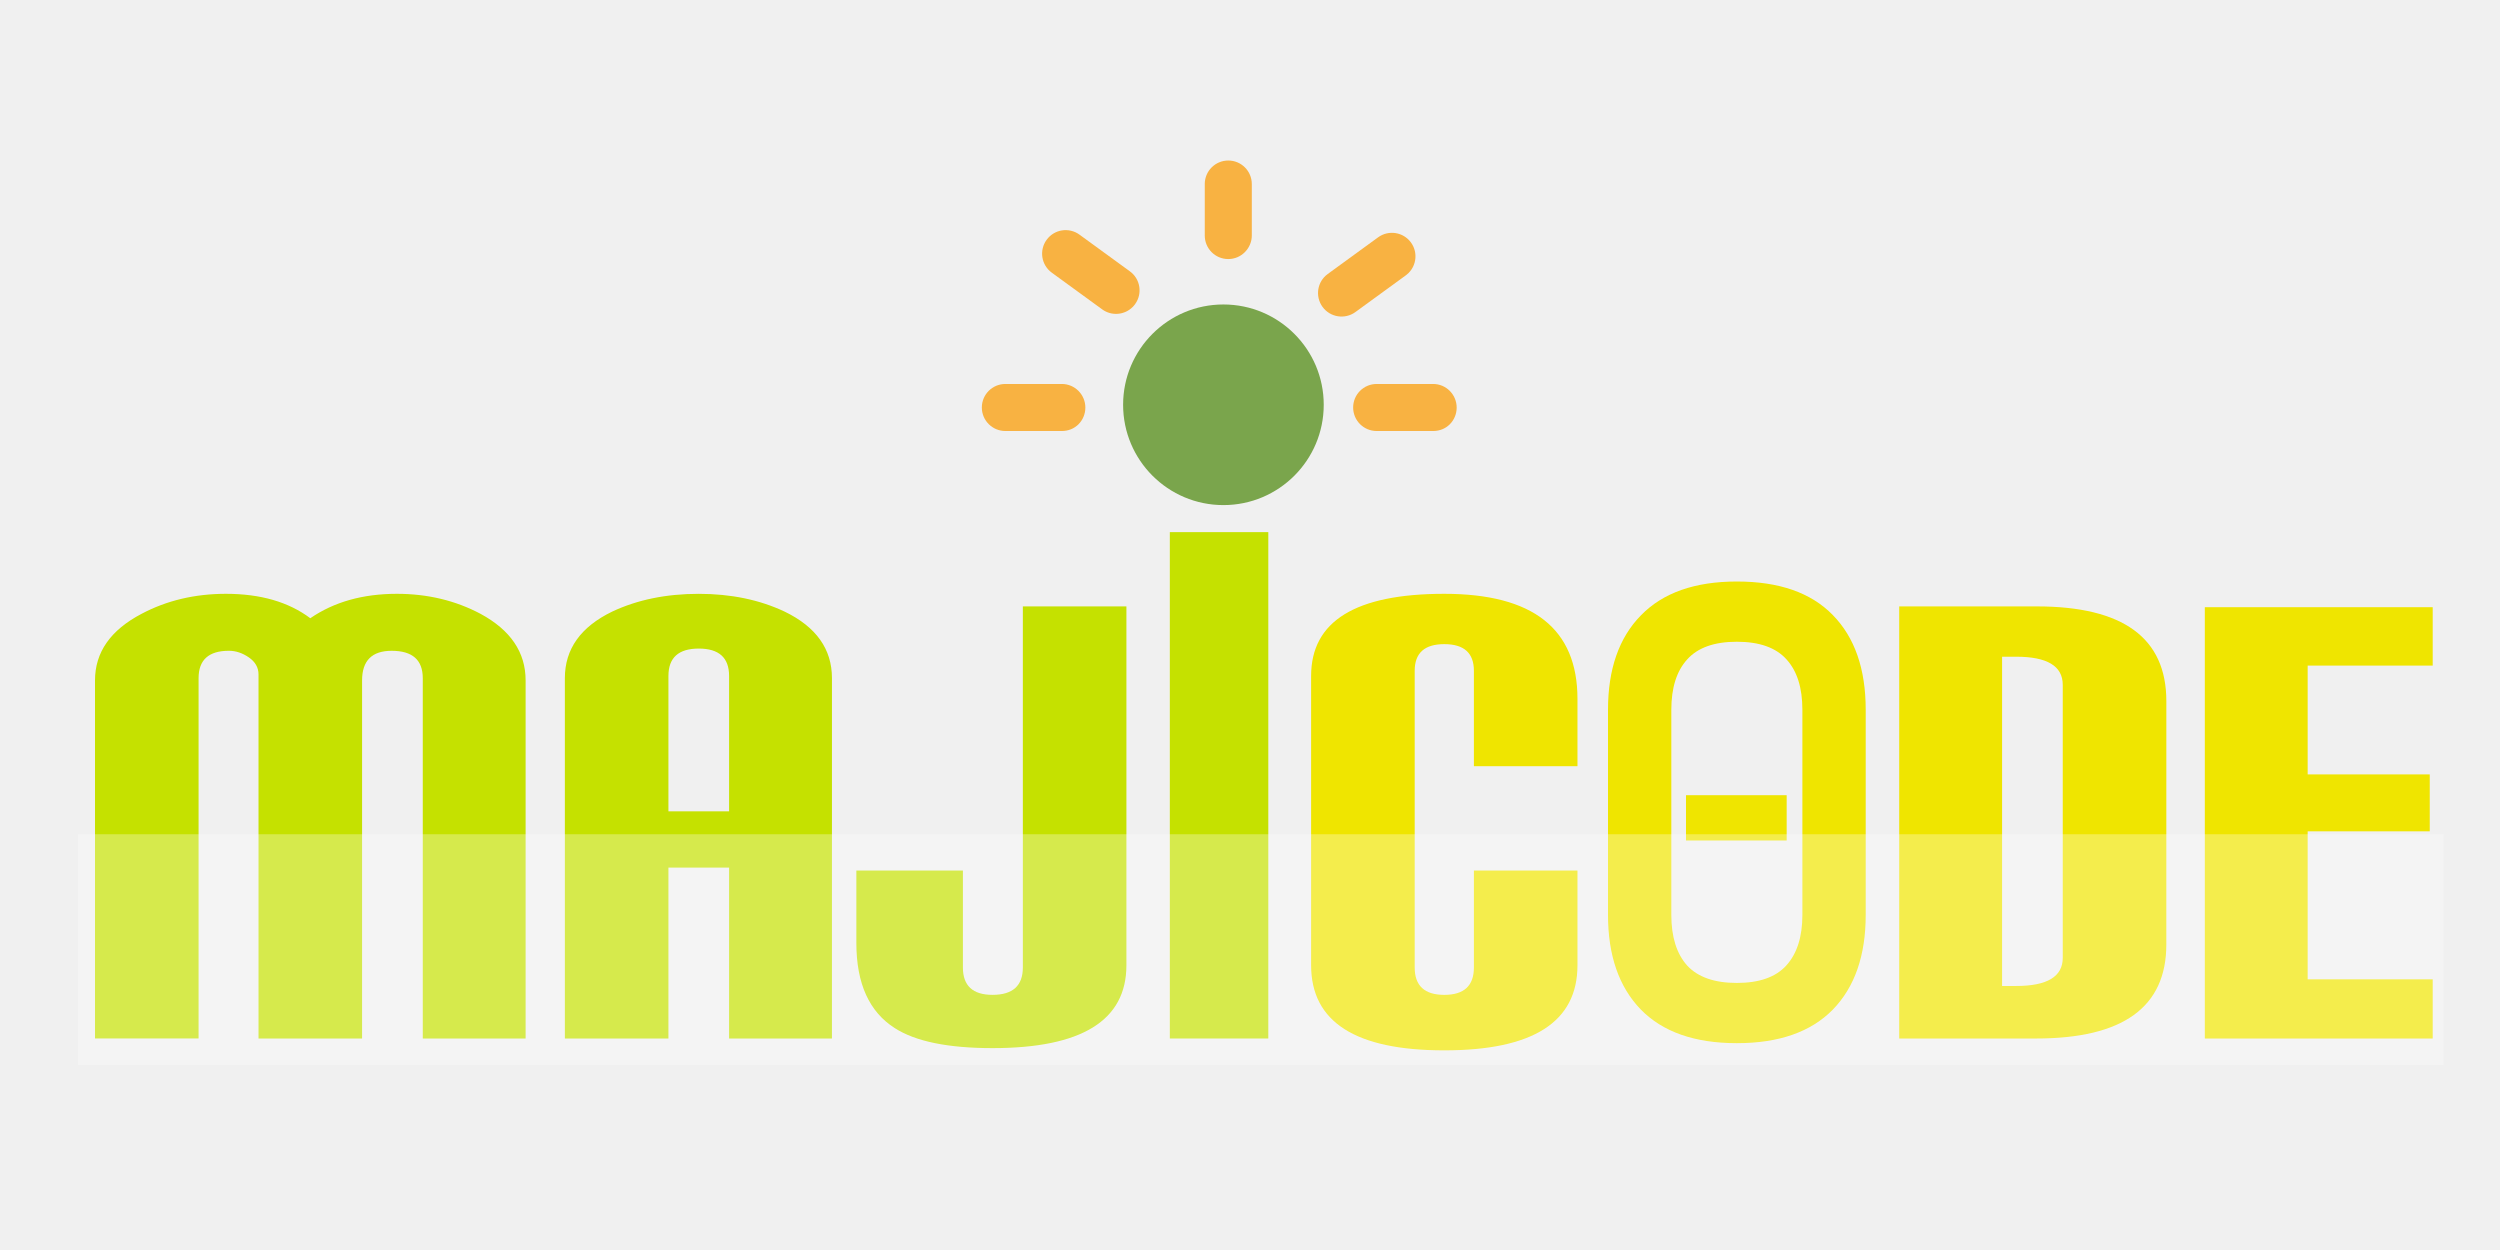
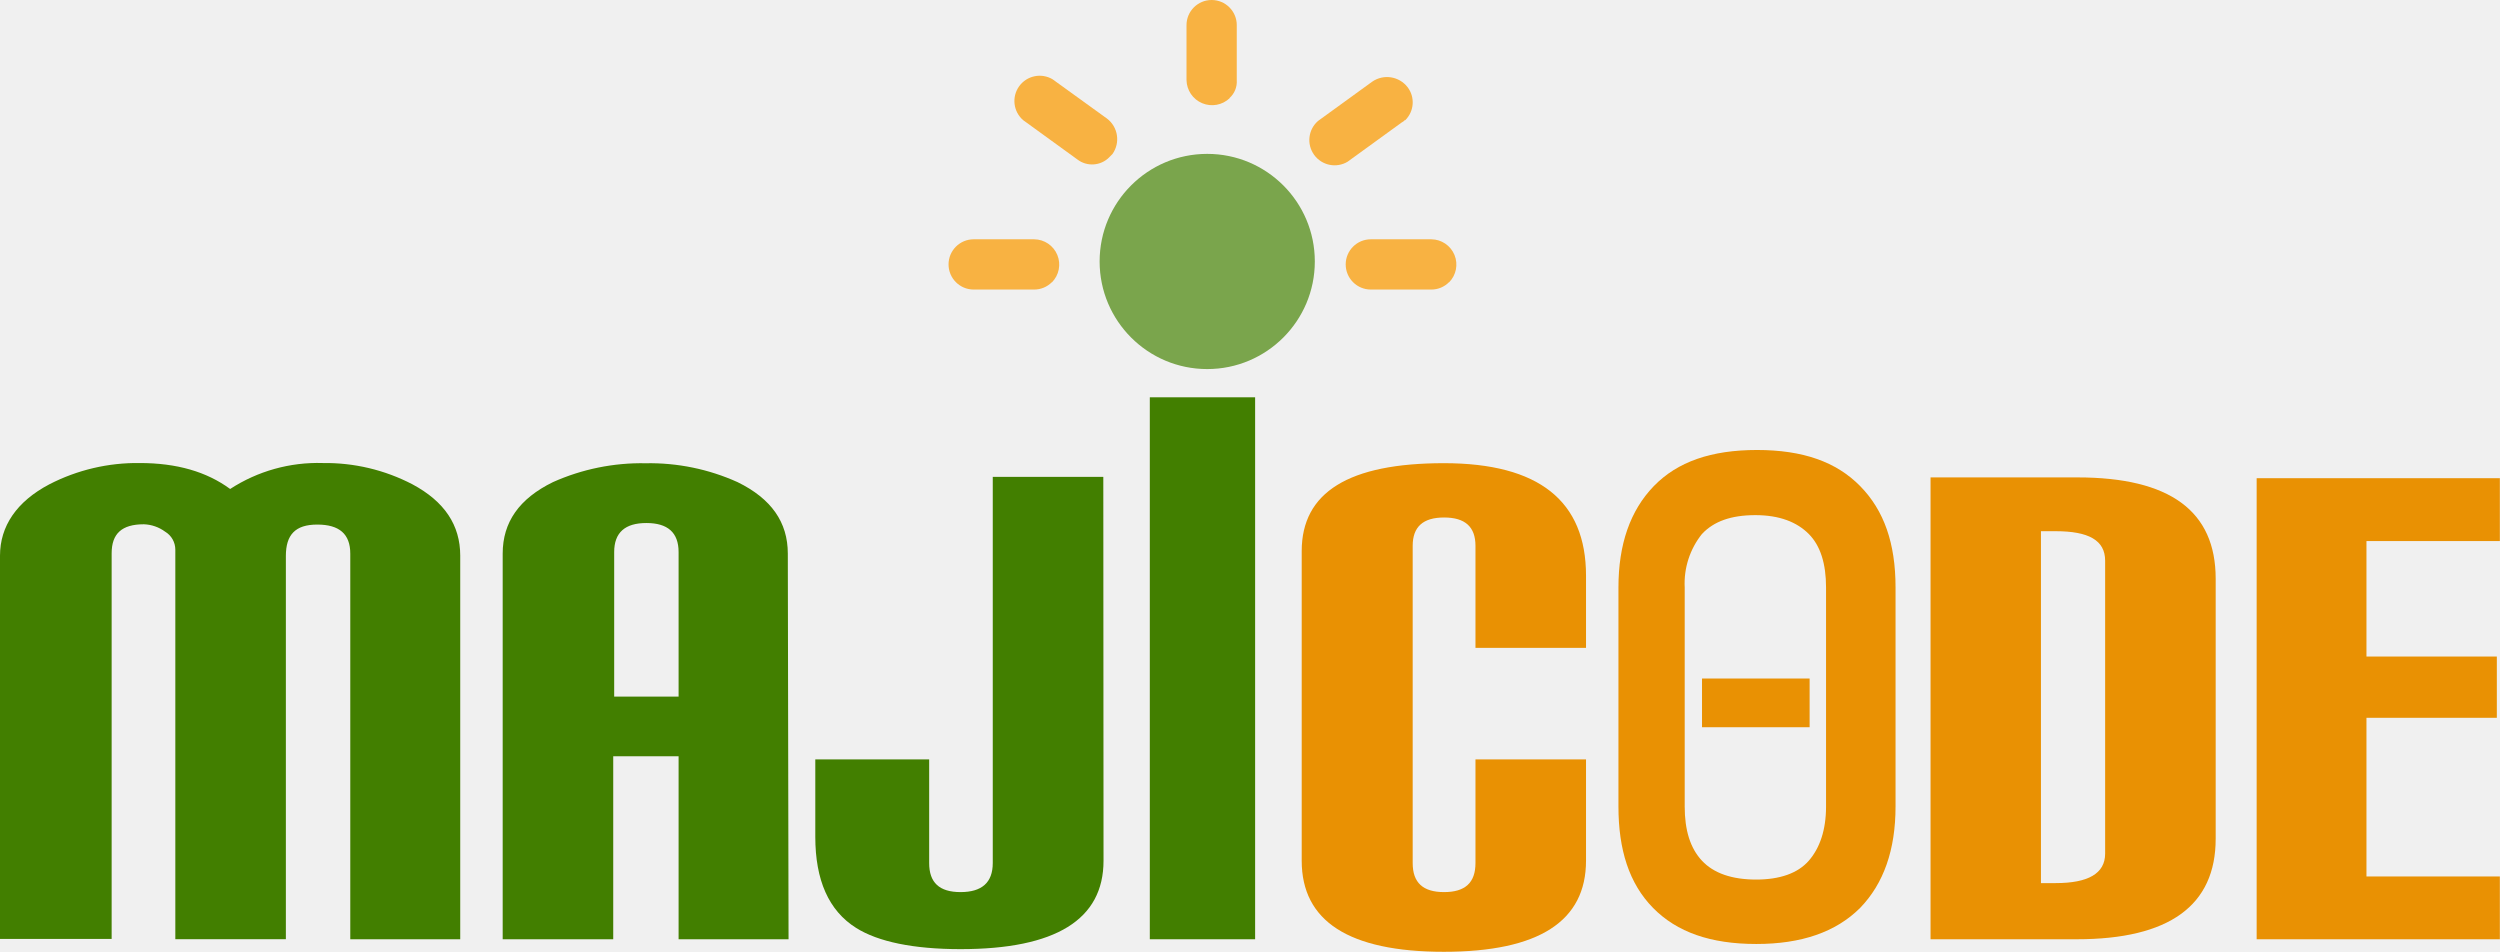
- <svg xmlns="http://www.w3.org/2000/svg" width="128mm" height="64mm" viewBox="0 0 128 64" version="1.1" id="svg1" xml:space="preserve">
-   <defs id="defs1" />
-   <g id="layer1">
-     <g id="g18" transform="matrix(1.06576,0,0,1.06576,-45.57609,-100.7793)">
-       <g id="text1" style="font-size:35.546px;opacity:1;mix-blend-mode:color-burn;fill:#6c006c;fill-opacity:1;stroke-width:0.417" aria-label="Majic0de">
-         <path style="font-family:'Carbon Block';-inkscape-font-specification:'Carbon Block';fill:#427f00;fill-opacity:1" d="m 68.015,144.452 h -4.941 v -17.311 q 0,-1.315 -1.493,-1.315 -1.422,0 -1.422,1.422 v 17.204 h -4.976 v -17.489 q 0,-0.498 -0.462,-0.818 -0.462,-0.32 -0.96,-0.32 -1.457,0 -1.457,1.315 v 17.311 h -4.976 v -17.204 q 0,-2.026 2.239,-3.199 1.813,-0.96 4.052,-0.96 2.488,0 4.052,1.173 1.706,-1.173 4.159,-1.173 2.204,0 4.017,0.96 2.168,1.173 2.168,3.199 z m 14.716,0 h -4.941 v -8.211 H 74.876 v 8.211 h -4.976 v -17.311 q 0,-2.097 2.275,-3.199 1.813,-0.853 4.159,-0.853 2.311,0 4.123,0.853 2.275,1.102 2.275,3.199 z m -4.941,-10.913 v -6.505 q 0,-1.315 -1.457,-1.315 -1.457,0 -1.457,1.315 v 6.505 z m 19.088,7.394 q 0,3.981 -6.434,3.981 -3.199,0 -4.692,-0.96 -1.848,-1.173 -1.848,-4.088 v -3.484 h 5.119 v 4.657 q 0,1.315 1.422,1.315 1.457,0 1.457,-1.315 v -17.347 h 4.976 z" id="path10" />
-         <path style="font-size:41.656px;font-family:'Carbon Block';-inkscape-font-specification:'Carbon Block';fill:#427f00;fill-opacity:1" d="m 103.695,144.452 h -4.732 v -24.327 h 4.732 z" id="path11" />
-         <path style="font-family:'Carbon Block';-inkscape-font-specification:'Carbon Block';fill:#e99103;fill-opacity:1" d="m 118.547,128.136 v 3.235 h -4.976 v -4.585 c 0,-0.853 -0.474,-1.28 -1.422,-1.28 -0.948,0 -1.422,0.427 -1.422,1.28 v 14.254 c 0,0.877 0.474,1.315 1.422,1.315 0.948,0 1.422,-0.438 1.422,-1.315 v -4.657 h 4.976 v 4.55 c 0,2.725 -2.133,4.088 -6.398,4.088 -4.266,0 -6.398,-1.363 -6.398,-4.088 v -13.899 c 0,-2.63 2.133,-3.946 6.398,-3.946 4.266,0 6.398,1.683 6.398,5.048 z" id="path12" />
-         <path style="font-size:30.548px;font-family:Bahnschrift;-inkscape-font-specification:Bahnschrift;fill:#e99103;fill-opacity:1" d="m 126.204,144.676 c -2.029,0 -3.57,-0.542 -4.624,-1.626 -1.044,-1.084 -1.566,-2.595 -1.566,-4.534 v -9.859 c 0,-1.949 0.527,-3.46 1.581,-4.534 1.054,-1.084 2.59,-1.626 4.609,-1.626 2.029,0 3.565,0.537 4.609,1.611 1.054,1.074 1.581,2.59 1.581,4.549 v 9.859 c 0,1.949 -0.527,3.465 -1.581,4.549 -1.054,1.074 -2.59,1.611 -4.609,1.611 z m 0,-2.894 c 1.074,0 1.864,-0.278 2.372,-0.835 0.517,-0.567 0.776,-1.377 0.776,-2.431 v -9.859 c 0,-1.054 -0.254,-1.86 -0.761,-2.416 -0.507,-0.567 -1.303,-0.85 -2.387,-0.85 -1.084,0 -1.879,0.283 -2.387,0.85 -0.507,0.557 -0.761,1.362 -0.761,2.416 v 9.859 c 0,1.054 0.254,1.864 0.761,2.431 0.517,0.557 1.313,0.835 2.387,0.835 z" id="path13" />
-         <path style="font-family:'Carbon Block';-inkscape-font-specification:'Carbon Block';fill:#e99103;fill-opacity:1" d="m 146.836,139.938 c 0,3.01 -2.085,4.514 -6.256,4.514 H 134.004 V 123.693 h 6.612 c 4.147,0 6.221,1.517 6.221,4.55 z m -4.976,0.64 v -13.117 c 0,-0.901 -0.746,-1.351 -2.239,-1.351 h -0.675 v 15.818 h 0.675 c 1.493,0 2.239,-0.45 2.239,-1.351 z m 17.773,3.875 h -10.948 v -20.723 h 10.948 v 2.808 h -6.007 v 5.225 h 5.865 v 2.737 h -5.865 v 7.109 h 6.007 z" id="path14" />
-         <rect style="opacity:1;fill:#e99103;fill-opacity:1;stroke-width:0.103" id="rect18" width="4.836" height="2.176" x="123.761" y="132.763" />
-       </g>
-       <circle style="fill:#7aa54c;fill-opacity:1;stroke-width:0.318" id="path6" cx="101.538" cy="114.007" r="4.819" />
-       <g id="g14" transform="translate(-1.532288,2.512398)">
-         <path style="fill:#f8b242;stroke-width:0.075" d="m 104.099,104.163 c -0.204,0.205 -0.485,0.331 -0.797,0.331 -0.624,1e-4 -1.128,-0.506 -1.128,-1.13 l 2e-5,-2.474 c 10e-6,-0.624 0.506,-1.13 1.13,-1.13 0.624,0 1.13,0.506 1.13,1.13 l -1e-5,2.474 c 1e-4,0.312 -0.131,0.595 -0.335,0.799 z" id="path4" />
-         <path style="fill:#f8b242;stroke-width:0.075" d="m 98.709,106.798 c -0.387,0.387 -1.008,0.445 -1.463,0.113 l -2.421,-1.763 c -0.505,-0.367 -0.616,-1.074 -0.248,-1.579 0.367,-0.505 1.074,-0.616 1.579,-0.248 l 2.421,1.763 c 0.505,0.367 0.616,1.074 0.248,1.579 -0.035,0.049 -0.074,0.094 -0.115,0.135 z" id="path5" />
-         <path style="fill:#f8b242;stroke-width:0.075" d="m 111.967,105.162 c -0.041,0.041 -0.087,0.08 -0.135,0.115 l -2.421,1.763 c -0.505,0.367 -1.211,0.256 -1.579,-0.248 -0.367,-0.505 -0.257,-1.212 0.248,-1.579 l 2.421,-1.763 c 0.505,-0.367 1.211,-0.256 1.579,0.248 0.332,0.456 0.273,1.077 -0.113,1.463 z" id="path6-0" />
-         <g id="g9" transform="matrix(0.05327376,-0.05327375,0.05327375,0.05327376,83.4381,117.0206)">
-           <path style="fill:#f8b242" d="m 161.964,75.844 c -3.839,0 -7.597,-1.546 -10.525,-4.475 l -25.467,-25.467 c -5.858,-5.858 -5.858,-15.356 0,-21.213 5.857,-5.857 15.356,-5.858 21.213,0 l 25.467,25.467 c 5.858,5.858 5.817,15.396 -0.041,21.254 -2.928,2.929 -6.808,4.434 -10.647,4.434 z" id="path7" />
-           <path style="fill:#f8b242" d="m 329.383,243.263 c -3.839,0 -7.597,-1.546 -10.525,-4.475 l -25.467,-25.467 c -5.858,-5.858 -5.858,-15.356 0,-21.213 5.857,-5.857 15.356,-5.858 21.213,0 l 25.467,25.467 c 5.858,5.858 5.817,15.396 -0.041,21.254 -2.929,2.929 -6.808,4.434 -10.647,4.434 z" id="path9" />
-         </g>
-       </g>
-       <rect style="opacity:0.3;mix-blend-mode:lighten;fill:#ffffff;fill-opacity:1;stroke-width:0.15" id="rect17" width="113.638" height="11.08" x="46.512" y="134.639" />
-     </g>
-   </g>
+ <svg xmlns="http://www.w3.org/2000/svg" viewBox="0 0 339.23 129.16">
+   <defs>
+     <style>.a{fill:#427f00;}.b{fill:#e99103;}.c{fill:#7aa54c;}.d{fill:#f8b242;}</style>
+   </defs>
+   <path class="a" d="M76.24,150.74H61.32V98.41c0-2.66-1.49-3.94-4.48-3.94s-4.26,1.39-4.26,4.26v52h-15V97.88a2.84,2.84,0,0,0-1.39-2.45,5.16,5.16,0,0,0-2.88-1c-3,0-4.37,1.28-4.37,3.94v52.33H13.79v-52c0-4,2.24-7.35,6.71-9.7a26,26,0,0,1,12.26-2.88c5,0,9.06,1.17,12.26,3.52a21.82,21.82,0,0,1,12.58-3.52A25.56,25.56,0,0,1,69.74,89c4.37,2.34,6.5,5.54,6.5,9.7Zm44.55,0H105.87V125.91H97v24.83H82V98.41c0-4.26,2.24-7.46,6.82-9.7a29.45,29.45,0,0,1,12.58-2.56,29,29,0,0,1,12.47,2.56c4.58,2.24,6.82,5.44,6.82,9.7Zm-14.92-32.93V98.2c0-2.66-1.49-3.94-4.37-3.94s-4.37,1.28-4.37,3.94v19.61Zm57.66,22.27c0,8-6.5,12-19.4,12-6.39,0-11.19-1-14.17-2.88-3.73-2.34-5.54-6.5-5.54-12.36V126.33h15.45V140.4c0,2.66,1.39,3.94,4.26,3.94s4.37-1.28,4.37-3.94V88h15Z" transform="translate(-13.79 -23.29)" />
+   <path class="a" d="M184.1,150.74H169.81V77.2H184.1Z" transform="translate(-13.79 -23.29)" />
+   <path class="b" d="M229,101.4v9.8h-15V97.35c0-2.56-1.39-3.84-4.26-3.84s-4.26,1.28-4.26,3.84V140.4c0,2.66,1.39,3.94,4.26,3.94s4.26-1.28,4.26-3.94V126.33h15v13.75c0,8.21-6.39,12.36-19.29,12.36s-19.29-4.16-19.29-12.36v-42c0-8,6.39-11.94,19.29-11.94S229,91.27,229,101.4Z" transform="translate(-13.79 -23.29)" />
+   <path class="b" d="M252.09,151.38c-6.18,0-10.76-1.6-14-4.9s-4.69-7.89-4.69-13.75V103q0-8.79,4.8-13.75c3.2-3.3,7.78-4.9,14-4.9s10.76,1.6,14,4.9S271,97,271,103v29.73q0,8.79-4.8,13.75c-3.3,3.3-8,4.9-14.07,4.9Zm0-8.74c3.2,0,5.65-.85,7.14-2.56s2.34-4.16,2.34-7.35V103c0-3.2-.75-5.65-2.34-7.25s-3.94-2.56-7.25-2.56-5.65.85-7.25,2.56a10.75,10.75,0,0,0-2.34,7.25v29.73c0,3.2.75,5.65,2.34,7.35S248.79,142.64,252.09,142.64Z" transform="translate(-13.79 -23.29)" />
+   <path class="b" d="M314.44,137.1c0,9.06-6.29,13.64-18.86,13.64H275.75V88.07h19.93c12.58,0,18.76,4.58,18.76,13.75Zm-15,1.92V99.37c0-2.77-2.24-4-6.71-4h-2v47.75h2c4.37,0,6.71-1.28,6.71-4ZM353,150.74H320V88.18h33v8.53H334.9v15.67h17.69v8.31H334.9v21.53H353Z" transform="translate(-13.79 -23.29)" />
+   <rect class="b" x="230.95" y="92.07" width="14.6" height="6.61" />
+   <circle class="c" cx="163.81" cy="35.48" r="14.6" />
+   <path class="d" d="M180.65,36.61a3.47,3.47,0,0,1-5.86-2.45V26.7a3.41,3.41,0,1,1,6.82,0v7.46a3,3,0,0,1-1,2.45Z" transform="translate(-13.79 -23.29)" />
+   <path class="d" d="M164.34,44.6a3.28,3.28,0,0,1-4.37.32l-7.35-5.33a3.43,3.43,0,0,1,4-5.54L164,39.38a3.5,3.5,0,0,1,.75,4.8l-.43.43Z" transform="translate(-13.79 -23.29)" />
+   <path class="d" d="M204.42,39.59a1.47,1.47,0,0,1-.43.32l-7.35,5.33a3.43,3.43,0,0,1-4-5.54l7.35-5.33a3.53,3.53,0,0,1,4.8.75,3.4,3.4,0,0,1-.32,4.48Z" transform="translate(-13.79 -23.29)" />
+   <path class="d" d="M156.52,61.58a3.37,3.37,0,0,1-2.41,1h-8.2a3.41,3.41,0,1,1,0-6.82h8.2a3.43,3.43,0,0,1,2.41,5.85Z" transform="translate(-13.79 -23.29)" />
+   <path class="d" d="M210.41,61.58a3.37,3.37,0,0,1-2.41,1h-8.2a3.41,3.41,0,1,1,0-6.82H208a3.43,3.43,0,0,1,2.41,5.85Z" transform="translate(-13.79 -23.29)" />
</svg>
